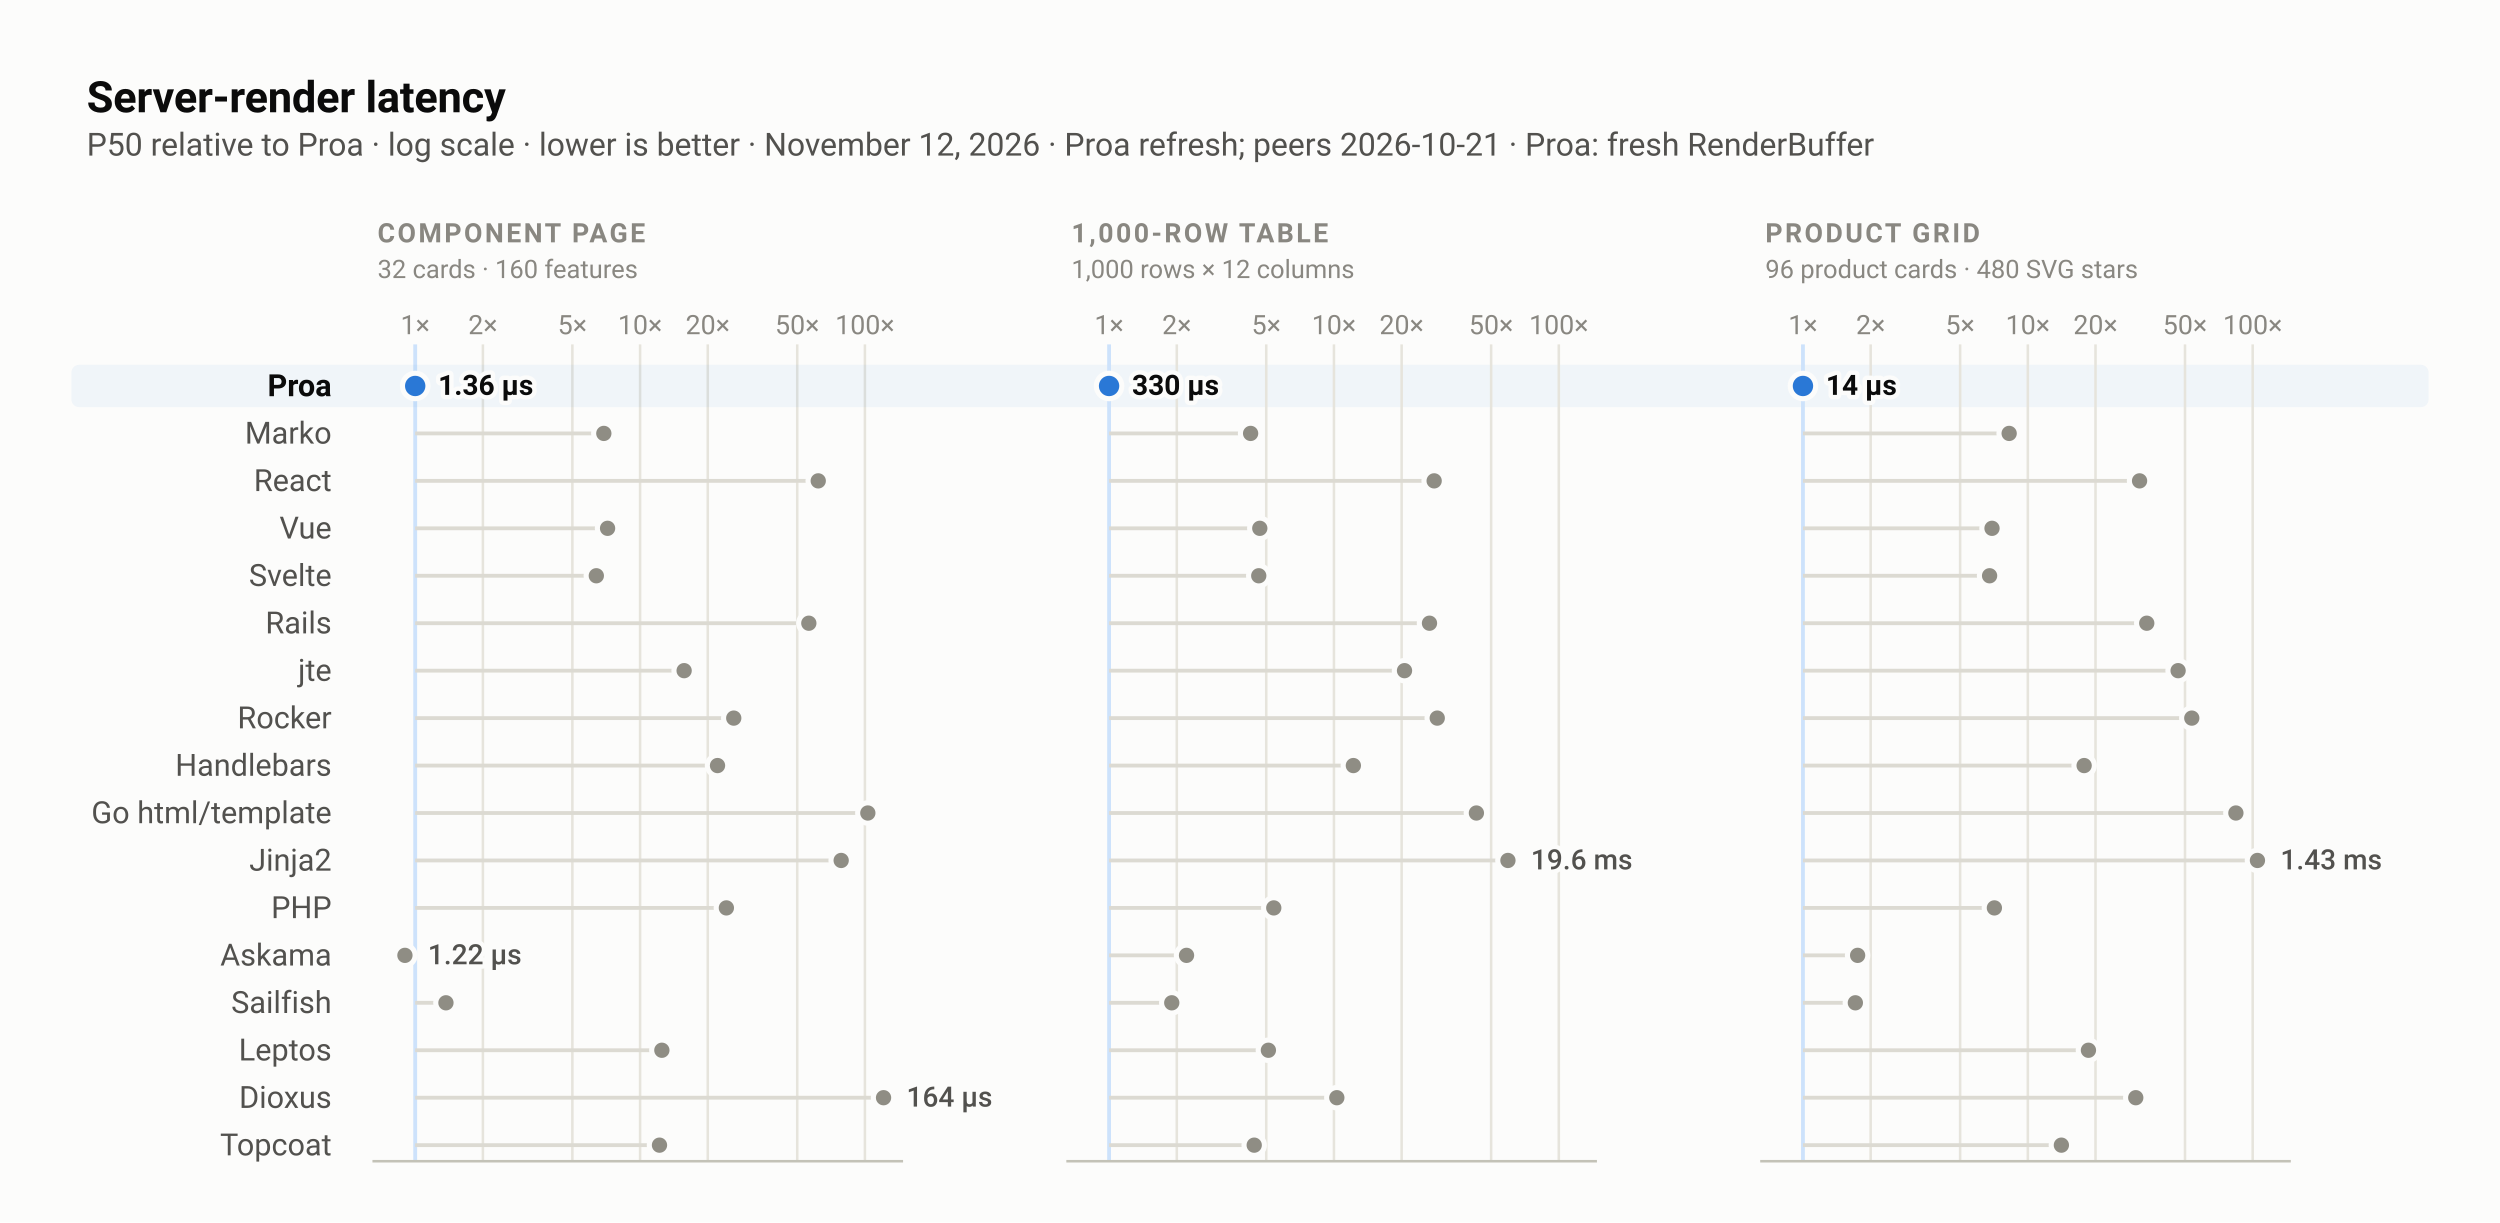
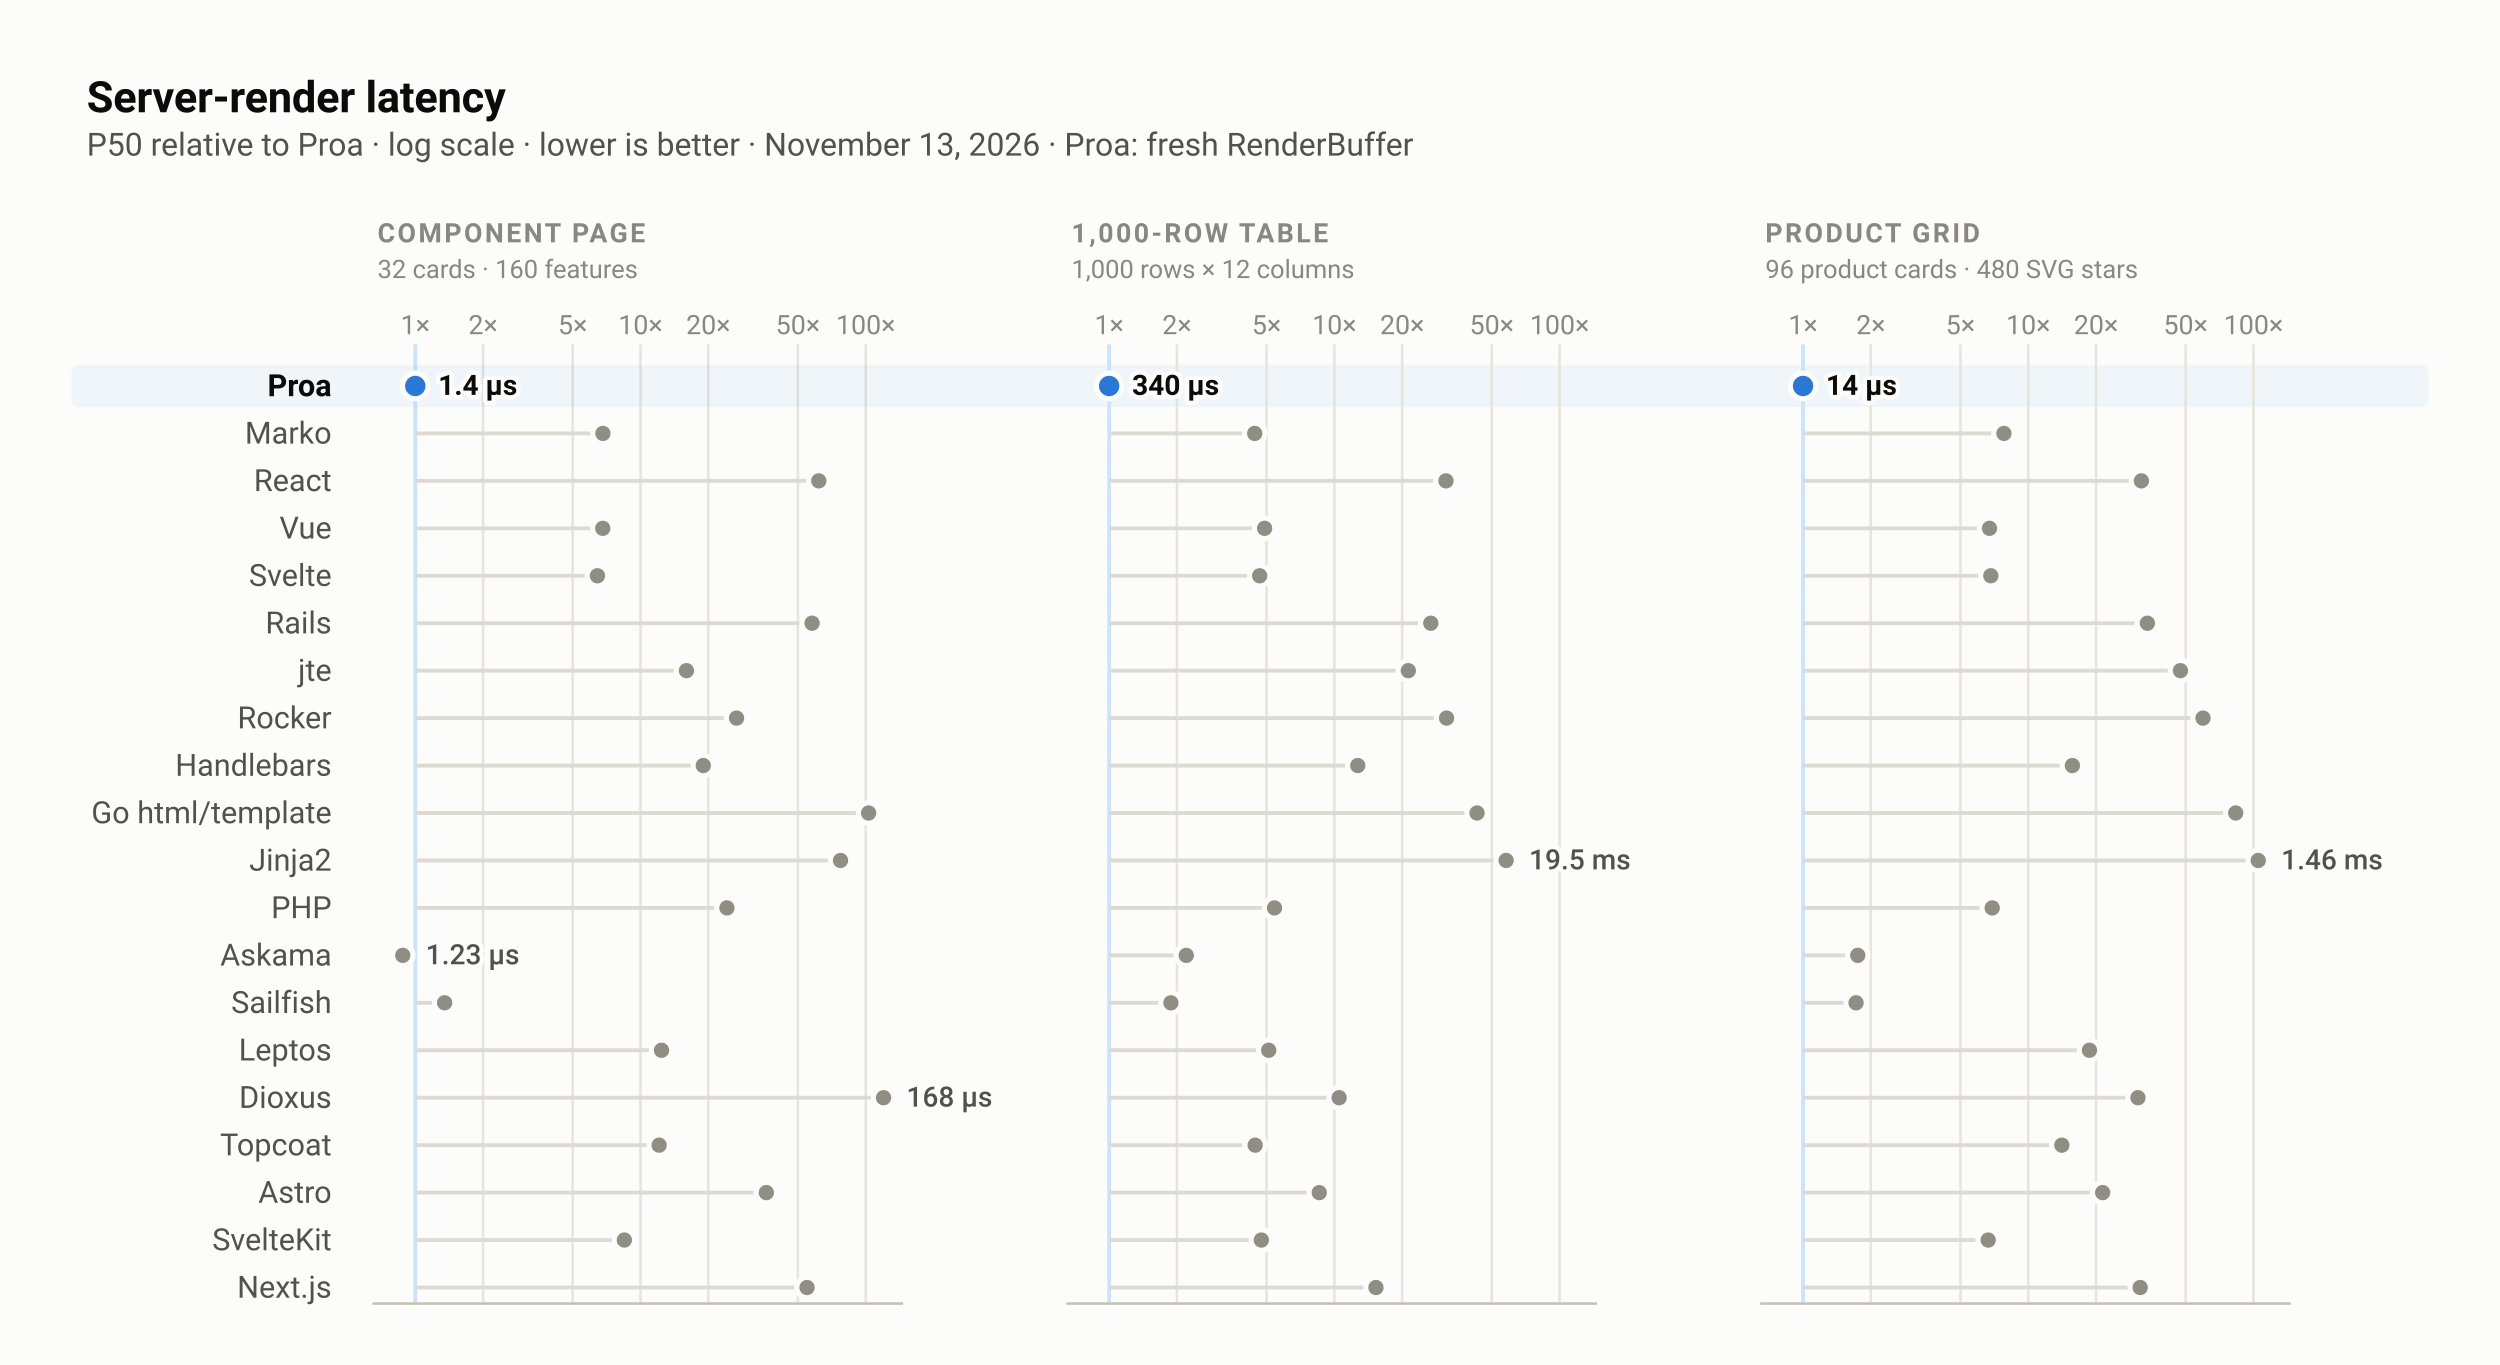
- <svg xmlns="http://www.w3.org/2000/svg" width="980" height="479.2" viewBox="0 0 980 479.2" role="img" aria-labelledby="ttl dsc">
+ <svg xmlns="http://www.w3.org/2000/svg" width="980" height="535" viewBox="0 0 980 535" role="img" aria-labelledby="ttl dsc">
  <style>
  text { font-family: system-ui, -apple-system, "Segoe UI", Roboto, "Helvetica Neue", Arial, sans-serif; }
  .t   { font-size: 17px; font-weight: 600; fill: #0b0b0b; letter-spacing: -.005em; }
  .d   { font-size: 12.5px; font-weight: 400; fill: #52514e; }
  .eb  { font-size: 10.5px; font-weight: 600; fill: #898781; letter-spacing: .09em; }
  .cat { font-size: 12px; font-weight: 400; fill: #52514e; }
  .catb{ font-size: 12px; font-weight: 600; fill: #0b0b0b; }
  .lg  { font-size: 12px; font-weight: 400; fill: #52514e; }
  .tick{ font-size: 10.5px; font-weight: 400; fill: #898781; font-variant-numeric: tabular-nums; }
  .val { font-size: 11px; font-weight: 500; fill: #52514e; font-variant-numeric: tabular-nums;
         paint-order: stroke; stroke: #fcfcfb; stroke-width: 3.5px; stroke-linejoin: round; }
  .valb{ font-size: 11px; font-weight: 600; fill: #0b0b0b; font-variant-numeric: tabular-nums;
         paint-order: stroke; stroke: #fcfcfb; stroke-width: 3.5px; stroke-linejoin: round; }
  .valw{ font-size: 11px; font-weight: 600; fill: #fcfcfb; font-variant-numeric: tabular-nums; }
  .note{ font-size: 10px; font-weight: 400; fill: #898781; }
  .mono{ font-family: ui-monospace, SFMono-Regular, "SF Mono", Menlo, Consolas, monospace; }
  .end { text-anchor: end; }
  .mid { text-anchor: middle; }
</style>
-   <rect width="980" height="479.2" fill="#fcfcfb" />
+   <rect width="980" height="535" fill="#fcfcfb" />
  <text x="34" y="44" class="t">Server-render latency</text>
-   <text x="34" y="61" class="d">P50 relative to Proa · log scale · lower is better · November 12, 2026 · Proa refresh; peers 2026-10-21 · Proa: fresh RenderBuffer</text>
+   <text x="34" y="61" class="d">P50 relative to Proa · log scale · lower is better · November 13, 2026 · Proa: fresh RenderBuffer</text>
  <text x="148" y="95" class="eb">COMPONENT PAGE</text>
  <text x="148" y="109" class="note">32 cards · 160 features</text>
-   <path d="M162.76 135L162.76 455.2" stroke="#cde2fb" stroke-width="1.5" />
-   <text x="162.76" y="131" class="tick mid">1×</text>
-   <path d="M189.3 135L189.3 455.2" stroke="#e6e4dc" stroke-width="1" />
-   <text x="189.3" y="131" class="tick mid">2×</text>
-   <path d="M224.37 135L224.37 455.2" stroke="#e6e4dc" stroke-width="1" />
-   <text x="224.37" y="131" class="tick mid">5×</text>
-   <path d="M250.91 135L250.91 455.2" stroke="#e6e4dc" stroke-width="1" />
-   <text x="250.91" y="131" class="tick mid">10×</text>
-   <path d="M277.44 135L277.44 455.2" stroke="#e6e4dc" stroke-width="1" />
-   <text x="277.44" y="131" class="tick mid">20×</text>
-   <path d="M312.52 135L312.52 455.2" stroke="#e6e4dc" stroke-width="1" />
-   <text x="312.52" y="131" class="tick mid">50×</text>
-   <path d="M339.05 135L339.05 455.2" stroke="#e6e4dc" stroke-width="1" />
-   <text x="339.05" y="131" class="tick mid">100×</text>
-   <path d="M146 455.2L354 455.2" stroke="#c3c2b7" stroke-width="1" />
+   <path d="M162.79 135L162.79 511" stroke="#cde2fb" stroke-width="1.5" />
+   <text x="162.79" y="131" class="tick mid">1×</text>
+   <path d="M189.36 135L189.36 511" stroke="#e6e4dc" stroke-width="1" />
+   <text x="189.36" y="131" class="tick mid">2×</text>
+   <path d="M224.49 135L224.49 511" stroke="#e6e4dc" stroke-width="1" />
+   <text x="224.49" y="131" class="tick mid">5×</text>
+   <path d="M251.07 135L251.07 511" stroke="#e6e4dc" stroke-width="1" />
+   <text x="251.07" y="131" class="tick mid">10×</text>
+   <path d="M277.65 135L277.65 511" stroke="#e6e4dc" stroke-width="1" />
+   <text x="277.65" y="131" class="tick mid">20×</text>
+   <path d="M312.78 135L312.78 511" stroke="#e6e4dc" stroke-width="1" />
+   <text x="312.78" y="131" class="tick mid">50×</text>
+   <path d="M339.36 135L339.36 511" stroke="#e6e4dc" stroke-width="1" />
+   <text x="339.36" y="131" class="tick mid">100×</text>
+   <path d="M146 511L354 511" stroke="#c3c2b7" stroke-width="1" />
  <rect x="28" y="143" width="924" height="16.6" rx="3" fill="#2a78d6" opacity=".055" />
  <text x="130" y="155.3" class="catb end">Proa</text>
-   <circle cx="162.76" cy="151.3" r="5" fill="#2a78d6" stroke="#fcfcfb" stroke-width="2" />
+   <circle cx="162.79" cy="151.3" r="5" fill="#2a78d6" stroke="#fcfcfb" stroke-width="2" />
  <text x="130" y="173.9" class="cat end">Marko</text>
-   <path d="M162.76 169.9L236.7 169.9" stroke="#dcdad2" stroke-width="1.5" />
-   <circle cx="236.7" cy="169.9" r="4" fill="#8f8d84" stroke="#fcfcfb" stroke-width="2" />
+   <path d="M162.79 169.9L236.34 169.9" stroke="#dcdad2" stroke-width="1.5" />
+   <circle cx="236.34" cy="169.9" r="4" fill="#8f8d84" stroke="#fcfcfb" stroke-width="2" />
  <text x="130" y="192.5" class="cat end">React</text>
-   <path d="M162.76 188.5L320.75 188.5" stroke="#dcdad2" stroke-width="1.5" />
-   <circle cx="320.75" cy="188.5" r="4" fill="#8f8d84" stroke="#fcfcfb" stroke-width="2" />
+   <path d="M162.79 188.5L320.96 188.5" stroke="#dcdad2" stroke-width="1.5" />
+   <circle cx="320.96" cy="188.5" r="4" fill="#8f8d84" stroke="#fcfcfb" stroke-width="2" />
  <text x="130" y="211.1" class="cat end">Vue</text>
-   <path d="M162.76 207.1L238.17 207.1" stroke="#dcdad2" stroke-width="1.5" />
-   <circle cx="238.17" cy="207.1" r="4" fill="#8f8d84" stroke="#fcfcfb" stroke-width="2" />
+   <path d="M162.79 207.1L236.28 207.1" stroke="#dcdad2" stroke-width="1.5" />
+   <circle cx="236.28" cy="207.1" r="4" fill="#8f8d84" stroke="#fcfcfb" stroke-width="2" />
  <text x="130" y="229.7" class="cat end">Svelte</text>
-   <path d="M162.76 225.7L233.76 225.7" stroke="#dcdad2" stroke-width="1.5" />
-   <circle cx="233.76" cy="225.7" r="4" fill="#8f8d84" stroke="#fcfcfb" stroke-width="2" />
+   <path d="M162.79 225.7L234.2 225.7" stroke="#dcdad2" stroke-width="1.5" />
+   <circle cx="234.2" cy="225.7" r="4" fill="#8f8d84" stroke="#fcfcfb" stroke-width="2" />
  <text x="130" y="248.3" class="cat end">Rails</text>
-   <path d="M162.76 244.3L317.06 244.3" stroke="#dcdad2" stroke-width="1.5" />
-   <circle cx="317.06" cy="244.3" r="4" fill="#8f8d84" stroke="#fcfcfb" stroke-width="2" />
+   <path d="M162.79 244.3L318.34 244.3" stroke="#dcdad2" stroke-width="1.5" />
+   <circle cx="318.34" cy="244.3" r="4" fill="#8f8d84" stroke="#fcfcfb" stroke-width="2" />
  <text x="130" y="266.9" class="cat end">jte</text>
-   <path d="M162.76 262.9L268.18 262.9" stroke="#dcdad2" stroke-width="1.5" />
-   <circle cx="268.18" cy="262.9" r="4" fill="#8f8d84" stroke="#fcfcfb" stroke-width="2" />
+   <path d="M162.79 262.9L269.09 262.9" stroke="#dcdad2" stroke-width="1.5" />
+   <circle cx="269.09" cy="262.9" r="4" fill="#8f8d84" stroke="#fcfcfb" stroke-width="2" />
  <text x="130" y="285.5" class="cat end">Rocker</text>
-   <path d="M162.76 281.5L287.63 281.5" stroke="#dcdad2" stroke-width="1.5" />
-   <circle cx="287.63" cy="281.5" r="4" fill="#8f8d84" stroke="#fcfcfb" stroke-width="2" />
+   <path d="M162.79 281.5L288.73 281.5" stroke="#dcdad2" stroke-width="1.5" />
+   <circle cx="288.73" cy="281.5" r="4" fill="#8f8d84" stroke="#fcfcfb" stroke-width="2" />
  <text x="130" y="304.1" class="cat end">Handlebars</text>
-   <path d="M162.76 300.1L281.27 300.1" stroke="#dcdad2" stroke-width="1.5" />
-   <circle cx="281.27" cy="300.1" r="4" fill="#8f8d84" stroke="#fcfcfb" stroke-width="2" />
+   <path d="M162.79 300.1L275.68 300.1" stroke="#dcdad2" stroke-width="1.5" />
+   <circle cx="275.68" cy="300.1" r="4" fill="#8f8d84" stroke="#fcfcfb" stroke-width="2" />
  <text x="130" y="322.7" class="cat end">Go html/template</text>
-   <path d="M162.76 318.7L340.19 318.7" stroke="#dcdad2" stroke-width="1.5" />
-   <circle cx="340.19" cy="318.7" r="4" fill="#8f8d84" stroke="#fcfcfb" stroke-width="2" />
+   <path d="M162.79 318.7L340.49 318.7" stroke="#dcdad2" stroke-width="1.5" />
+   <circle cx="340.49" cy="318.7" r="4" fill="#8f8d84" stroke="#fcfcfb" stroke-width="2" />
  <text x="130" y="341.3" class="cat end">Jinja2</text>
-   <path d="M162.76 337.3L329.74 337.3" stroke="#dcdad2" stroke-width="1.5" />
-   <circle cx="329.74" cy="337.3" r="4" fill="#8f8d84" stroke="#fcfcfb" stroke-width="2" />
+   <path d="M162.79 337.3L329.48 337.3" stroke="#dcdad2" stroke-width="1.5" />
+   <circle cx="329.48" cy="337.3" r="4" fill="#8f8d84" stroke="#fcfcfb" stroke-width="2" />
  <text x="130" y="359.9" class="cat end">PHP</text>
-   <path d="M162.76 355.9L284.74 355.9" stroke="#dcdad2" stroke-width="1.5" />
-   <circle cx="284.74" cy="355.9" r="4" fill="#8f8d84" stroke="#fcfcfb" stroke-width="2" />
+   <path d="M162.79 355.9L284.96 355.9" stroke="#dcdad2" stroke-width="1.5" />
+   <circle cx="284.96" cy="355.9" r="4" fill="#8f8d84" stroke="#fcfcfb" stroke-width="2" />
  <text x="130" y="378.5" class="cat end">Askama</text>
-   <path d="M162.76 374.5L158.73 374.5" stroke="#dcdad2" stroke-width="1.5" />
-   <circle cx="158.73" cy="374.5" r="4" fill="#8f8d84" stroke="#fcfcfb" stroke-width="2" />
+   <path d="M162.79 374.5L157.89 374.5" stroke="#dcdad2" stroke-width="1.5" />
+   <circle cx="157.89" cy="374.5" r="4" fill="#8f8d84" stroke="#fcfcfb" stroke-width="2" />
  <text x="130" y="397.1" class="cat end">Sailfish</text>
-   <path d="M162.76 393.1L174.81 393.1" stroke="#dcdad2" stroke-width="1.5" />
-   <circle cx="174.81" cy="393.1" r="4" fill="#8f8d84" stroke="#fcfcfb" stroke-width="2" />
+   <path d="M162.79 393.1L174.29 393.1" stroke="#dcdad2" stroke-width="1.5" />
+   <circle cx="174.29" cy="393.1" r="4" fill="#8f8d84" stroke="#fcfcfb" stroke-width="2" />
  <text x="130" y="415.7" class="cat end">Leptos</text>
-   <path d="M162.76 411.7L259.45 411.7" stroke="#dcdad2" stroke-width="1.5" />
-   <circle cx="259.45" cy="411.7" r="4" fill="#8f8d84" stroke="#fcfcfb" stroke-width="2" />
+   <path d="M162.79 411.7L259.32 411.7" stroke="#dcdad2" stroke-width="1.5" />
+   <circle cx="259.32" cy="411.7" r="4" fill="#8f8d84" stroke="#fcfcfb" stroke-width="2" />
  <text x="130" y="434.3" class="cat end">Dioxus</text>
-   <path d="M162.76 430.3L346.35 430.3" stroke="#dcdad2" stroke-width="1.5" />
+   <path d="M162.79 430.3L346.35 430.3" stroke="#dcdad2" stroke-width="1.5" />
  <circle cx="346.35" cy="430.3" r="4" fill="#8f8d84" stroke="#fcfcfb" stroke-width="2" />
  <text x="130" y="452.9" class="cat end">Topcoat</text>
-   <path d="M162.76 448.9L258.52 448.9" stroke="#dcdad2" stroke-width="1.5" />
-   <circle cx="258.52" cy="448.9" r="4" fill="#8f8d84" stroke="#fcfcfb" stroke-width="2" />
-   <text x="171.76" y="154.8" class="valb">1.36 µs</text>
-   <text x="167.73" y="378" class="val">1.22 µs</text>
-   <text x="355.35" y="433.8" class="val">164 µs</text>
+   <path d="M162.79 448.9L258.38 448.9" stroke="#dcdad2" stroke-width="1.5" />
+   <circle cx="258.38" cy="448.9" r="4" fill="#8f8d84" stroke="#fcfcfb" stroke-width="2" />
+   <text x="130" y="471.5" class="cat end">Astro</text>
+   <path d="M162.79 467.5L300.4 467.5" stroke="#dcdad2" stroke-width="1.5" />
+   <circle cx="300.4" cy="467.5" r="4" fill="#8f8d84" stroke="#fcfcfb" stroke-width="2" />
+   <text x="130" y="490.1" class="cat end">SvelteKit</text>
+   <path d="M162.79 486.1L244.75 486.1" stroke="#dcdad2" stroke-width="1.5" />
+   <circle cx="244.75" cy="486.1" r="4" fill="#8f8d84" stroke="#fcfcfb" stroke-width="2" />
+   <text x="130" y="508.7" class="cat end">Next.js</text>
+   <path d="M162.79 504.7L316.36 504.7" stroke="#dcdad2" stroke-width="1.5" />
+   <circle cx="316.36" cy="504.7" r="4" fill="#8f8d84" stroke="#fcfcfb" stroke-width="2" />
+   <text x="171.79" y="154.8" class="valb">1.4 µs</text>
+   <text x="166.89" y="378" class="val">1.23 µs</text>
+   <text x="355.35" y="433.8" class="val">168 µs</text>
  <text x="420" y="95" class="eb">1,000-ROW TABLE</text>
  <text x="420" y="109" class="note">1,000 rows × 12 columns</text>
-   <path d="M434.76 135L434.76 455.2" stroke="#cde2fb" stroke-width="1.5" />
-   <text x="434.76" y="131" class="tick mid">1×</text>
-   <path d="M461.3 135L461.3 455.2" stroke="#e6e4dc" stroke-width="1" />
-   <text x="461.3" y="131" class="tick mid">2×</text>
-   <path d="M496.37 135L496.37 455.2" stroke="#e6e4dc" stroke-width="1" />
-   <text x="496.37" y="131" class="tick mid">5×</text>
-   <path d="M522.91 135L522.91 455.2" stroke="#e6e4dc" stroke-width="1" />
-   <text x="522.91" y="131" class="tick mid">10×</text>
-   <path d="M549.44 135L549.44 455.2" stroke="#e6e4dc" stroke-width="1" />
-   <text x="549.44" y="131" class="tick mid">20×</text>
-   <path d="M584.52 135L584.52 455.2" stroke="#e6e4dc" stroke-width="1" />
-   <text x="584.52" y="131" class="tick mid">50×</text>
-   <path d="M611.05 135L611.05 455.2" stroke="#e6e4dc" stroke-width="1" />
-   <text x="611.05" y="131" class="tick mid">100×</text>
-   <path d="M418 455.2L626 455.2" stroke="#c3c2b7" stroke-width="1" />
-   <circle cx="434.76" cy="151.3" r="5" fill="#2a78d6" stroke="#fcfcfb" stroke-width="2" />
-   <path d="M434.76 169.9L490.24 169.9" stroke="#dcdad2" stroke-width="1.5" />
-   <circle cx="490.24" cy="169.9" r="4" fill="#8f8d84" stroke="#fcfcfb" stroke-width="2" />
-   <path d="M434.76 188.5L562.19 188.5" stroke="#dcdad2" stroke-width="1.5" />
-   <circle cx="562.19" cy="188.5" r="4" fill="#8f8d84" stroke="#fcfcfb" stroke-width="2" />
-   <path d="M434.76 207.1L493.84 207.1" stroke="#dcdad2" stroke-width="1.5" />
-   <circle cx="493.84" cy="207.1" r="4" fill="#8f8d84" stroke="#fcfcfb" stroke-width="2" />
-   <path d="M434.76 225.7L493.43 225.7" stroke="#dcdad2" stroke-width="1.5" />
-   <circle cx="493.43" cy="225.7" r="4" fill="#8f8d84" stroke="#fcfcfb" stroke-width="2" />
-   <path d="M434.76 244.3L560.36 244.3" stroke="#dcdad2" stroke-width="1.5" />
-   <circle cx="560.36" cy="244.3" r="4" fill="#8f8d84" stroke="#fcfcfb" stroke-width="2" />
-   <path d="M434.76 262.9L550.57 262.9" stroke="#dcdad2" stroke-width="1.5" />
-   <circle cx="550.57" cy="262.9" r="4" fill="#8f8d84" stroke="#fcfcfb" stroke-width="2" />
-   <path d="M434.76 281.5L563.4 281.5" stroke="#dcdad2" stroke-width="1.5" />
-   <circle cx="563.4" cy="281.5" r="4" fill="#8f8d84" stroke="#fcfcfb" stroke-width="2" />
-   <path d="M434.76 300.1L530.52 300.1" stroke="#dcdad2" stroke-width="1.5" />
-   <circle cx="530.52" cy="300.1" r="4" fill="#8f8d84" stroke="#fcfcfb" stroke-width="2" />
-   <path d="M434.76 318.7L578.75 318.7" stroke="#dcdad2" stroke-width="1.5" />
-   <circle cx="578.75" cy="318.7" r="4" fill="#8f8d84" stroke="#fcfcfb" stroke-width="2" />
-   <path d="M434.76 337.3L591.11 337.3" stroke="#dcdad2" stroke-width="1.5" />
-   <circle cx="591.11" cy="337.3" r="4" fill="#8f8d84" stroke="#fcfcfb" stroke-width="2" />
-   <path d="M434.76 355.9L499.32 355.9" stroke="#dcdad2" stroke-width="1.5" />
-   <circle cx="499.32" cy="355.9" r="4" fill="#8f8d84" stroke="#fcfcfb" stroke-width="2" />
-   <path d="M434.76 374.5L465.12 374.5" stroke="#dcdad2" stroke-width="1.5" />
-   <circle cx="465.12" cy="374.5" r="4" fill="#8f8d84" stroke="#fcfcfb" stroke-width="2" />
-   <path d="M434.76 393.1L459.33 393.1" stroke="#dcdad2" stroke-width="1.5" />
-   <circle cx="459.33" cy="393.1" r="4" fill="#8f8d84" stroke="#fcfcfb" stroke-width="2" />
-   <path d="M434.76 411.7L497.21 411.7" stroke="#dcdad2" stroke-width="1.5" />
-   <circle cx="497.21" cy="411.7" r="4" fill="#8f8d84" stroke="#fcfcfb" stroke-width="2" />
-   <path d="M434.76 430.3L524.04 430.3" stroke="#dcdad2" stroke-width="1.5" />
-   <circle cx="524.04" cy="430.3" r="4" fill="#8f8d84" stroke="#fcfcfb" stroke-width="2" />
-   <path d="M434.76 448.9L491.65 448.9" stroke="#dcdad2" stroke-width="1.5" />
-   <circle cx="491.65" cy="448.9" r="4" fill="#8f8d84" stroke="#fcfcfb" stroke-width="2" />
-   <text x="443.76" y="154.8" class="valb">330 µs</text>
-   <text x="600.11" y="340.8" class="val">19.6 ms</text>
+   <path d="M434.79 135L434.79 511" stroke="#cde2fb" stroke-width="1.5" />
+   <text x="434.79" y="131" class="tick mid">1×</text>
+   <path d="M461.36 135L461.36 511" stroke="#e6e4dc" stroke-width="1" />
+   <text x="461.36" y="131" class="tick mid">2×</text>
+   <path d="M496.49 135L496.49 511" stroke="#e6e4dc" stroke-width="1" />
+   <text x="496.49" y="131" class="tick mid">5×</text>
+   <path d="M523.07 135L523.07 511" stroke="#e6e4dc" stroke-width="1" />
+   <text x="523.07" y="131" class="tick mid">10×</text>
+   <path d="M549.65 135L549.65 511" stroke="#e6e4dc" stroke-width="1" />
+   <text x="549.65" y="131" class="tick mid">20×</text>
+   <path d="M584.78 135L584.78 511" stroke="#e6e4dc" stroke-width="1" />
+   <text x="584.78" y="131" class="tick mid">50×</text>
+   <path d="M611.36 135L611.36 511" stroke="#e6e4dc" stroke-width="1" />
+   <text x="611.36" y="131" class="tick mid">100×</text>
+   <path d="M418 511L626 511" stroke="#c3c2b7" stroke-width="1" />
+   <circle cx="434.79" cy="151.3" r="5" fill="#2a78d6" stroke="#fcfcfb" stroke-width="2" />
+   <path d="M434.79 169.9L491.85 169.9" stroke="#dcdad2" stroke-width="1.5" />
+   <circle cx="491.85" cy="169.9" r="4" fill="#8f8d84" stroke="#fcfcfb" stroke-width="2" />
+   <path d="M434.79 188.5L566.82 188.5" stroke="#dcdad2" stroke-width="1.5" />
+   <circle cx="566.82" cy="188.5" r="4" fill="#8f8d84" stroke="#fcfcfb" stroke-width="2" />
+   <path d="M434.79 207.1L495.72 207.1" stroke="#dcdad2" stroke-width="1.5" />
+   <circle cx="495.72" cy="207.1" r="4" fill="#8f8d84" stroke="#fcfcfb" stroke-width="2" />
+   <path d="M434.79 225.7L493.79 225.7" stroke="#dcdad2" stroke-width="1.5" />
+   <circle cx="493.79" cy="225.7" r="4" fill="#8f8d84" stroke="#fcfcfb" stroke-width="2" />
+   <path d="M434.79 244.3L560.87 244.3" stroke="#dcdad2" stroke-width="1.5" />
+   <circle cx="560.87" cy="244.3" r="4" fill="#8f8d84" stroke="#fcfcfb" stroke-width="2" />
+   <path d="M434.79 262.9L552.06 262.9" stroke="#dcdad2" stroke-width="1.5" />
+   <circle cx="552.06" cy="262.9" r="4" fill="#8f8d84" stroke="#fcfcfb" stroke-width="2" />
+   <path d="M434.79 281.5L567.06 281.5" stroke="#dcdad2" stroke-width="1.5" />
+   <circle cx="567.06" cy="281.5" r="4" fill="#8f8d84" stroke="#fcfcfb" stroke-width="2" />
+   <path d="M434.79 300.1L532.24 300.1" stroke="#dcdad2" stroke-width="1.5" />
+   <circle cx="532.24" cy="300.1" r="4" fill="#8f8d84" stroke="#fcfcfb" stroke-width="2" />
+   <path d="M434.79 318.7L579 318.7" stroke="#dcdad2" stroke-width="1.5" />
+   <circle cx="579" cy="318.7" r="4" fill="#8f8d84" stroke="#fcfcfb" stroke-width="2" />
+   <path d="M434.79 337.3L590.4 337.3" stroke="#dcdad2" stroke-width="1.5" />
+   <circle cx="590.4" cy="337.3" r="4" fill="#8f8d84" stroke="#fcfcfb" stroke-width="2" />
+   <path d="M434.79 355.9L499.59 355.9" stroke="#dcdad2" stroke-width="1.5" />
+   <circle cx="499.59" cy="355.9" r="4" fill="#8f8d84" stroke="#fcfcfb" stroke-width="2" />
+   <path d="M434.79 374.5L465.02 374.5" stroke="#dcdad2" stroke-width="1.5" />
+   <circle cx="465.02" cy="374.5" r="4" fill="#8f8d84" stroke="#fcfcfb" stroke-width="2" />
+   <path d="M434.79 393.1L458.99 393.1" stroke="#dcdad2" stroke-width="1.5" />
+   <circle cx="458.99" cy="393.1" r="4" fill="#8f8d84" stroke="#fcfcfb" stroke-width="2" />
+   <path d="M434.79 411.7L497.33 411.7" stroke="#dcdad2" stroke-width="1.5" />
+   <circle cx="497.33" cy="411.7" r="4" fill="#8f8d84" stroke="#fcfcfb" stroke-width="2" />
+   <path d="M434.79 430.3L524.94 430.3" stroke="#dcdad2" stroke-width="1.5" />
+   <circle cx="524.94" cy="430.3" r="4" fill="#8f8d84" stroke="#fcfcfb" stroke-width="2" />
+   <path d="M434.79 448.9L492.03 448.9" stroke="#dcdad2" stroke-width="1.5" />
+   <circle cx="492.03" cy="448.9" r="4" fill="#8f8d84" stroke="#fcfcfb" stroke-width="2" />
+   <path d="M434.79 467.5L517.15 467.5" stroke="#dcdad2" stroke-width="1.5" />
+   <circle cx="517.15" cy="467.5" r="4" fill="#8f8d84" stroke="#fcfcfb" stroke-width="2" />
+   <path d="M434.79 486.1L494.45 486.1" stroke="#dcdad2" stroke-width="1.5" />
+   <circle cx="494.45" cy="486.1" r="4" fill="#8f8d84" stroke="#fcfcfb" stroke-width="2" />
+   <path d="M434.79 504.7L539.38 504.7" stroke="#dcdad2" stroke-width="1.5" />
+   <circle cx="539.38" cy="504.7" r="4" fill="#8f8d84" stroke="#fcfcfb" stroke-width="2" />
+   <text x="443.79" y="154.8" class="valb">340 µs</text>
+   <text x="599.4" y="340.8" class="val">19.5 ms</text>
  <text x="692" y="95" class="eb">PRODUCT GRID</text>
  <text x="692" y="109" class="note">96 product cards · 480 SVG stars</text>
-   <path d="M706.76 135L706.76 455.2" stroke="#cde2fb" stroke-width="1.5" />
-   <text x="706.76" y="131" class="tick mid">1×</text>
-   <path d="M733.3 135L733.3 455.2" stroke="#e6e4dc" stroke-width="1" />
-   <text x="733.3" y="131" class="tick mid">2×</text>
-   <path d="M768.37 135L768.37 455.2" stroke="#e6e4dc" stroke-width="1" />
-   <text x="768.37" y="131" class="tick mid">5×</text>
-   <path d="M794.91 135L794.91 455.2" stroke="#e6e4dc" stroke-width="1" />
-   <text x="794.91" y="131" class="tick mid">10×</text>
-   <path d="M821.44 135L821.44 455.2" stroke="#e6e4dc" stroke-width="1" />
-   <text x="821.44" y="131" class="tick mid">20×</text>
-   <path d="M856.52 135L856.52 455.2" stroke="#e6e4dc" stroke-width="1" />
-   <text x="856.52" y="131" class="tick mid">50×</text>
-   <path d="M883.05 135L883.05 455.2" stroke="#e6e4dc" stroke-width="1" />
-   <text x="883.05" y="131" class="tick mid">100×</text>
-   <path d="M690 455.2L898 455.2" stroke="#c3c2b7" stroke-width="1" />
-   <circle cx="706.76" cy="151.3" r="5" fill="#2a78d6" stroke="#fcfcfb" stroke-width="2" />
-   <path d="M706.76 169.9L787.59 169.9" stroke="#dcdad2" stroke-width="1.5" />
-   <circle cx="787.59" cy="169.9" r="4" fill="#8f8d84" stroke="#fcfcfb" stroke-width="2" />
-   <path d="M706.76 188.5L838.71 188.5" stroke="#dcdad2" stroke-width="1.5" />
-   <circle cx="838.71" cy="188.5" r="4" fill="#8f8d84" stroke="#fcfcfb" stroke-width="2" />
-   <path d="M706.76 207.1L780.87 207.1" stroke="#dcdad2" stroke-width="1.5" />
-   <circle cx="780.87" cy="207.1" r="4" fill="#8f8d84" stroke="#fcfcfb" stroke-width="2" />
-   <path d="M706.76 225.7L779.92 225.7" stroke="#dcdad2" stroke-width="1.5" />
-   <circle cx="779.92" cy="225.7" r="4" fill="#8f8d84" stroke="#fcfcfb" stroke-width="2" />
-   <path d="M706.76 244.3L841.53 244.3" stroke="#dcdad2" stroke-width="1.5" />
-   <circle cx="841.53" cy="244.3" r="4" fill="#8f8d84" stroke="#fcfcfb" stroke-width="2" />
-   <path d="M706.76 262.9L853.82 262.9" stroke="#dcdad2" stroke-width="1.5" />
-   <circle cx="853.82" cy="262.9" r="4" fill="#8f8d84" stroke="#fcfcfb" stroke-width="2" />
-   <path d="M706.76 281.5L859.18 281.5" stroke="#dcdad2" stroke-width="1.5" />
-   <circle cx="859.18" cy="281.5" r="4" fill="#8f8d84" stroke="#fcfcfb" stroke-width="2" />
-   <path d="M706.76 300.1L816.98 300.1" stroke="#dcdad2" stroke-width="1.5" />
-   <circle cx="816.98" cy="300.1" r="4" fill="#8f8d84" stroke="#fcfcfb" stroke-width="2" />
-   <path d="M706.76 318.7L876.47 318.7" stroke="#dcdad2" stroke-width="1.5" />
-   <circle cx="876.47" cy="318.7" r="4" fill="#8f8d84" stroke="#fcfcfb" stroke-width="2" />
-   <path d="M706.76 337.3L884.92 337.3" stroke="#dcdad2" stroke-width="1.5" />
-   <circle cx="884.92" cy="337.3" r="4" fill="#8f8d84" stroke="#fcfcfb" stroke-width="2" />
-   <path d="M706.76 355.9L781.8 355.9" stroke="#dcdad2" stroke-width="1.5" />
-   <circle cx="781.8" cy="355.9" r="4" fill="#8f8d84" stroke="#fcfcfb" stroke-width="2" />
-   <path d="M706.76 374.5L728.19 374.5" stroke="#dcdad2" stroke-width="1.5" />
-   <circle cx="728.19" cy="374.5" r="4" fill="#8f8d84" stroke="#fcfcfb" stroke-width="2" />
-   <path d="M706.76 393.1L727.3 393.1" stroke="#dcdad2" stroke-width="1.5" />
-   <circle cx="727.3" cy="393.1" r="4" fill="#8f8d84" stroke="#fcfcfb" stroke-width="2" />
-   <path d="M706.76 411.7L818.67 411.7" stroke="#dcdad2" stroke-width="1.5" />
-   <circle cx="818.67" cy="411.7" r="4" fill="#8f8d84" stroke="#fcfcfb" stroke-width="2" />
-   <path d="M706.76 430.3L837.22 430.3" stroke="#dcdad2" stroke-width="1.5" />
-   <circle cx="837.22" cy="430.3" r="4" fill="#8f8d84" stroke="#fcfcfb" stroke-width="2" />
-   <path d="M706.76 448.9L808.06 448.9" stroke="#dcdad2" stroke-width="1.5" />
-   <circle cx="808.06" cy="448.9" r="4" fill="#8f8d84" stroke="#fcfcfb" stroke-width="2" />
-   <text x="715.76" y="154.8" class="valb">14 µs</text>
-   <text x="893.92" y="340.8" class="val">1.43 ms</text>
+   <path d="M706.79 135L706.79 511" stroke="#cde2fb" stroke-width="1.5" />
+   <text x="706.79" y="131" class="tick mid">1×</text>
+   <path d="M733.36 135L733.36 511" stroke="#e6e4dc" stroke-width="1" />
+   <text x="733.36" y="131" class="tick mid">2×</text>
+   <path d="M768.49 135L768.49 511" stroke="#e6e4dc" stroke-width="1" />
+   <text x="768.49" y="131" class="tick mid">5×</text>
+   <path d="M795.07 135L795.07 511" stroke="#e6e4dc" stroke-width="1" />
+   <text x="795.07" y="131" class="tick mid">10×</text>
+   <path d="M821.65 135L821.65 511" stroke="#e6e4dc" stroke-width="1" />
+   <text x="821.65" y="131" class="tick mid">20×</text>
+   <path d="M856.78 135L856.78 511" stroke="#e6e4dc" stroke-width="1" />
+   <text x="856.78" y="131" class="tick mid">50×</text>
+   <path d="M883.36 135L883.36 511" stroke="#e6e4dc" stroke-width="1" />
+   <text x="883.36" y="131" class="tick mid">100×</text>
+   <path d="M690 511L898 511" stroke="#c3c2b7" stroke-width="1" />
+   <circle cx="706.79" cy="151.3" r="5" fill="#2a78d6" stroke="#fcfcfb" stroke-width="2" />
+   <path d="M706.79 169.9L785.54 169.9" stroke="#dcdad2" stroke-width="1.5" />
+   <circle cx="785.54" cy="169.9" r="4" fill="#8f8d84" stroke="#fcfcfb" stroke-width="2" />
+   <path d="M706.79 188.5L839.43 188.5" stroke="#dcdad2" stroke-width="1.5" />
+   <circle cx="839.43" cy="188.5" r="4" fill="#8f8d84" stroke="#fcfcfb" stroke-width="2" />
+   <path d="M706.79 207.1L779.89 207.1" stroke="#dcdad2" stroke-width="1.5" />
+   <circle cx="779.89" cy="207.1" r="4" fill="#8f8d84" stroke="#fcfcfb" stroke-width="2" />
+   <path d="M706.79 225.7L780.4 225.7" stroke="#dcdad2" stroke-width="1.5" />
+   <circle cx="780.4" cy="225.7" r="4" fill="#8f8d84" stroke="#fcfcfb" stroke-width="2" />
+   <path d="M706.79 244.3L841.77 244.3" stroke="#dcdad2" stroke-width="1.5" />
+   <circle cx="841.77" cy="244.3" r="4" fill="#8f8d84" stroke="#fcfcfb" stroke-width="2" />
+   <path d="M706.79 262.9L854.73 262.9" stroke="#dcdad2" stroke-width="1.5" />
+   <circle cx="854.73" cy="262.9" r="4" fill="#8f8d84" stroke="#fcfcfb" stroke-width="2" />
+   <path d="M706.79 281.5L863.58 281.5" stroke="#dcdad2" stroke-width="1.5" />
+   <circle cx="863.58" cy="281.5" r="4" fill="#8f8d84" stroke="#fcfcfb" stroke-width="2" />
+   <path d="M706.79 300.1L812.37 300.1" stroke="#dcdad2" stroke-width="1.5" />
+   <circle cx="812.37" cy="300.1" r="4" fill="#8f8d84" stroke="#fcfcfb" stroke-width="2" />
+   <path d="M706.79 318.7L876.4 318.7" stroke="#dcdad2" stroke-width="1.5" />
+   <circle cx="876.4" cy="318.7" r="4" fill="#8f8d84" stroke="#fcfcfb" stroke-width="2" />
+   <path d="M706.79 337.3L885.23 337.3" stroke="#dcdad2" stroke-width="1.5" />
+   <circle cx="885.23" cy="337.3" r="4" fill="#8f8d84" stroke="#fcfcfb" stroke-width="2" />
+   <path d="M706.79 355.9L780.95 355.9" stroke="#dcdad2" stroke-width="1.5" />
+   <circle cx="780.95" cy="355.9" r="4" fill="#8f8d84" stroke="#fcfcfb" stroke-width="2" />
+   <path d="M706.79 374.5L728.24 374.5" stroke="#dcdad2" stroke-width="1.5" />
+   <circle cx="728.24" cy="374.5" r="4" fill="#8f8d84" stroke="#fcfcfb" stroke-width="2" />
+   <path d="M706.79 393.1L727.58 393.1" stroke="#dcdad2" stroke-width="1.5" />
+   <circle cx="727.58" cy="393.1" r="4" fill="#8f8d84" stroke="#fcfcfb" stroke-width="2" />
+   <path d="M706.79 411.7L819.07 411.7" stroke="#dcdad2" stroke-width="1.5" />
+   <circle cx="819.07" cy="411.7" r="4" fill="#8f8d84" stroke="#fcfcfb" stroke-width="2" />
+   <path d="M706.79 430.3L838.08 430.3" stroke="#dcdad2" stroke-width="1.5" />
+   <circle cx="838.08" cy="430.3" r="4" fill="#8f8d84" stroke="#fcfcfb" stroke-width="2" />
+   <path d="M706.79 448.9L808.24 448.9" stroke="#dcdad2" stroke-width="1.5" />
+   <circle cx="808.24" cy="448.9" r="4" fill="#8f8d84" stroke="#fcfcfb" stroke-width="2" />
+   <path d="M706.79 467.5L824.24 467.5" stroke="#dcdad2" stroke-width="1.5" />
+   <circle cx="824.24" cy="467.5" r="4" fill="#8f8d84" stroke="#fcfcfb" stroke-width="2" />
+   <path d="M706.79 486.1L779.37 486.1" stroke="#dcdad2" stroke-width="1.5" />
+   <circle cx="779.37" cy="486.1" r="4" fill="#8f8d84" stroke="#fcfcfb" stroke-width="2" />
+   <path d="M706.79 504.7L838.94 504.7" stroke="#dcdad2" stroke-width="1.5" />
+   <circle cx="838.94" cy="504.7" r="4" fill="#8f8d84" stroke="#fcfcfb" stroke-width="2" />
+   <text x="715.79" y="154.8" class="valb">14 µs</text>
+   <text x="894.23" y="340.8" class="val">1.46 ms</text>
</svg>
